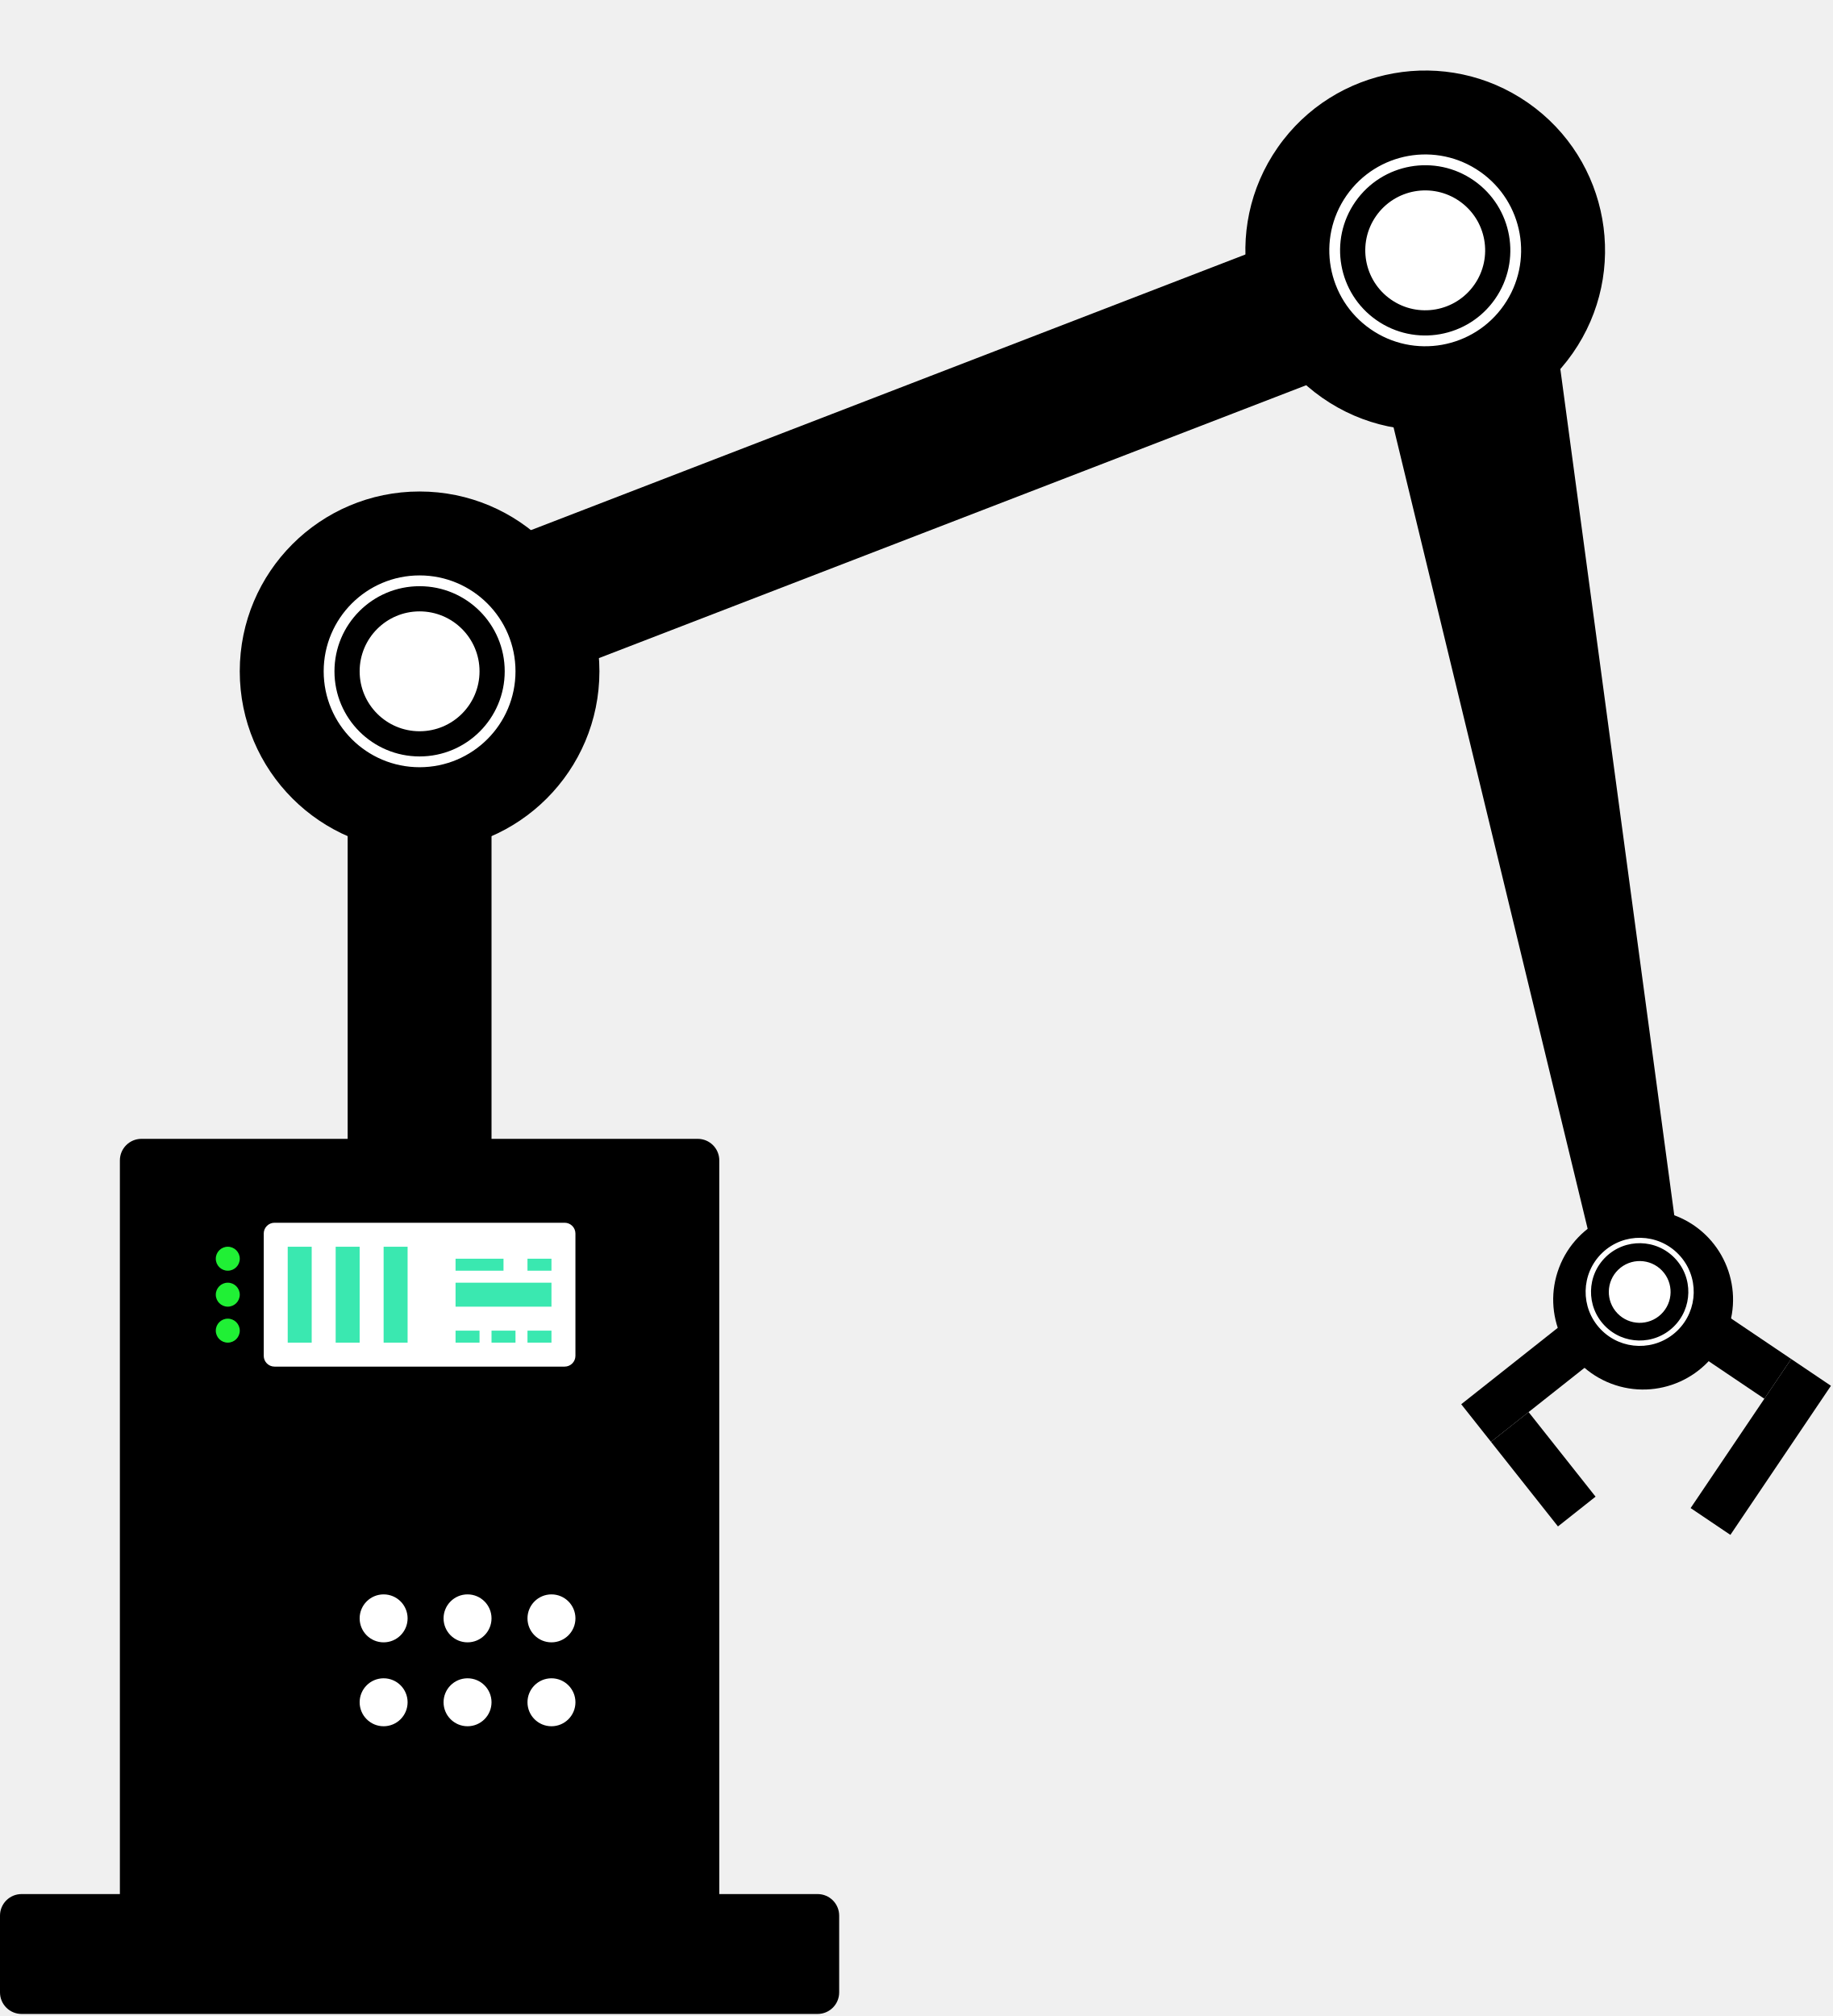
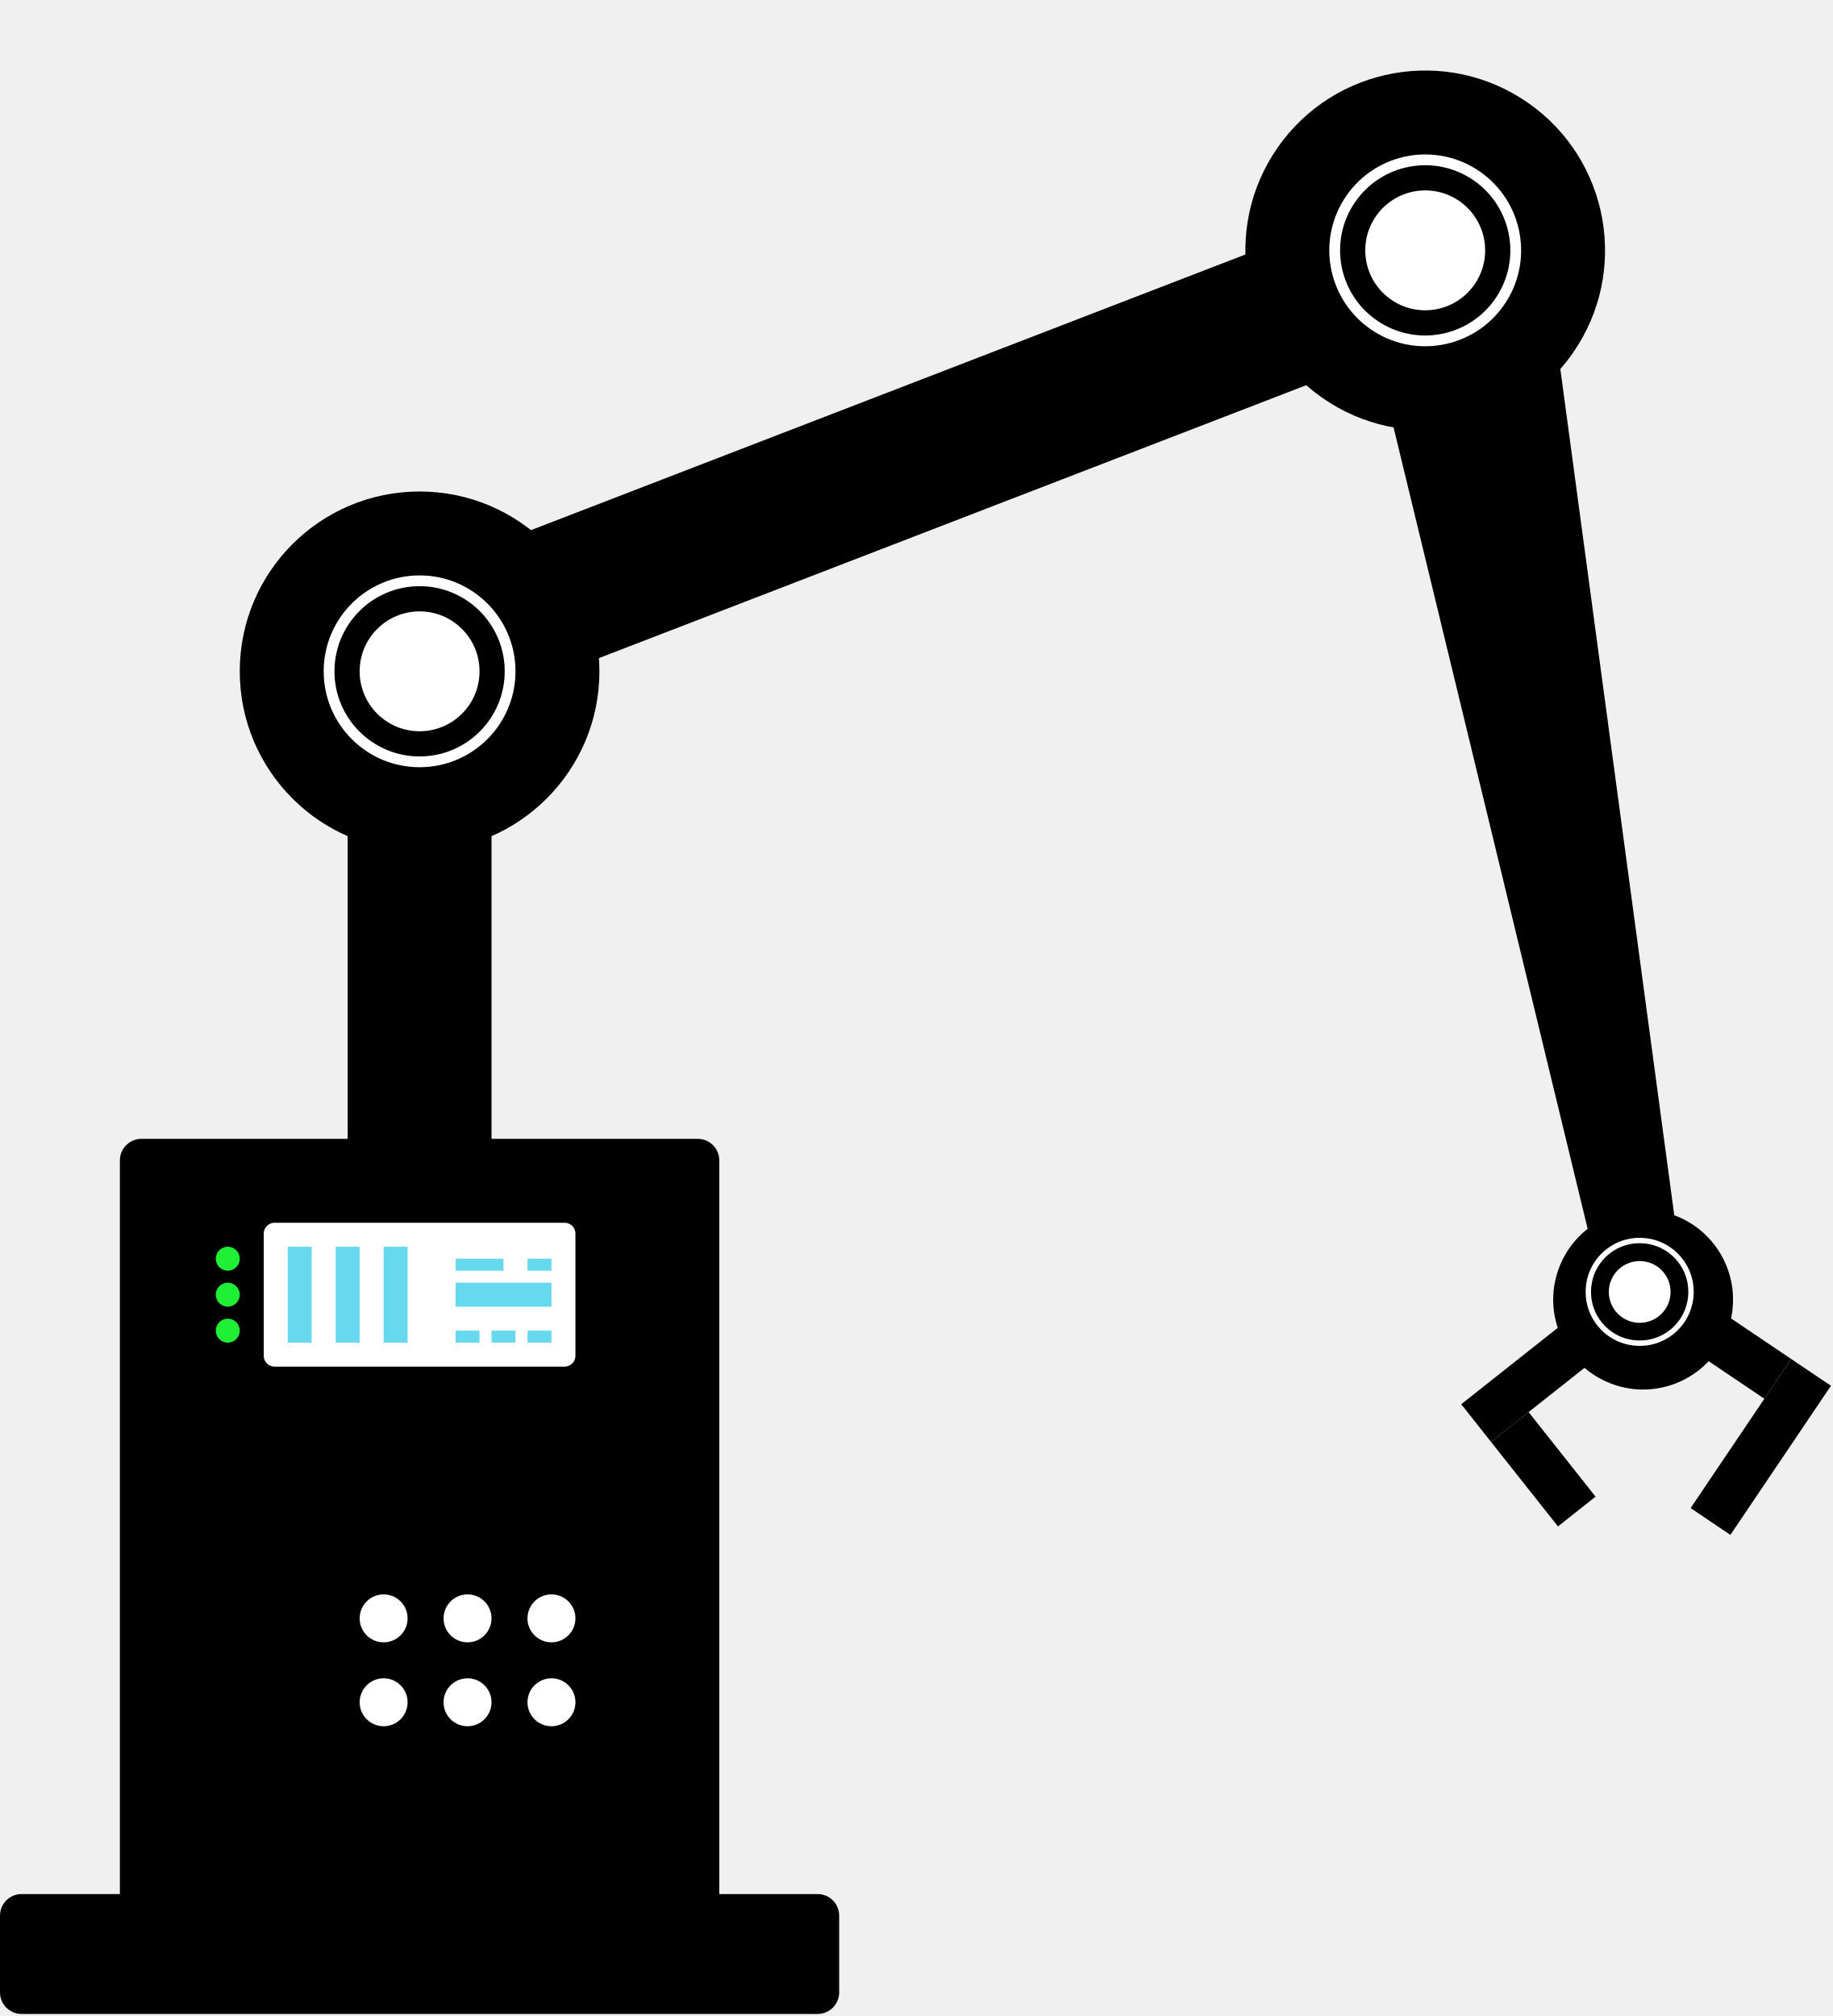
<svg xmlns="http://www.w3.org/2000/svg" width="170" height="187" viewBox="0 0 170 187" fill="none">
-   <rect width="4.448" height="16.68" transform="matrix(-0.829111 -0.559084 -0.559084 0.829111 169.828 128.543)" fill="black" />
-   <rect x="163.654" y="129.745" width="10.008" height="4.448" transform="rotate(-146.008 163.654 129.745)" fill="black" />
-   <rect x="11.12" y="105.637" width="55.598" height="73.39" rx="2" fill="black" />
-   <rect x="32.247" y="76.726" width="13.344" height="33.359" fill="black" />
-   <circle cx="38.919" cy="62.27" r="16.68" fill="black" />
-   <rect x="118.44" y="22.477" width="13.344" height="75.7" transform="rotate(68.9014 118.44 22.4775)" fill="black" />
-   <path d="M127.853 33.831L144.313 31.135L155.42 113.638L147.538 115.115L127.853 33.831Z" fill="black" />
+   <rect width="4.448" height="16.68" transform="matrix(-0.829111 -0.559084 -0.559084 0.829111 169.828 128.543)" fill="#000" />
+   <rect x="163.654" y="129.745" width="10.008" height="4.448" transform="rotate(-146.008 163.654 129.745)" fill="#000" />
+   <rect x="11.12" y="105.637" width="55.598" height="73.39" rx="2" fill="#000" />
+   <rect x="32.247" y="76.726" width="13.344" height="33.359" fill="#000" />
+   <circle cx="38.919" cy="62.27" r="16.68" fill="#000" />
+   <rect x="118.44" y="22.477" width="13.344" height="75.7" transform="rotate(68.9014 118.44 22.4775)" fill="#000" />
+   <path d="M127.853 33.831L144.313 31.135L155.42 113.638L147.538 115.115L127.853 33.831Z" fill="#000" />
  <circle cx="38.919" cy="62.27" r="5.56" fill="white" />
-   <circle cx="132.196" cy="23.223" r="16.68" transform="rotate(34.9014 132.196 23.2229)" fill="black" />
+   <circle cx="132.196" cy="23.223" r="16.68" transform="rotate(34.9014 132.196 23.2229)" fill="#000" />
  <circle cx="132.196" cy="23.222" r="5.56" transform="rotate(34.9014 132.196 23.2224)" fill="white" />
  <circle cx="132.196" cy="23.223" r="8.396" transform="rotate(34.9014 132.196 23.2225)" stroke="white" />
-   <rect width="4.448" height="16.68" transform="matrix(0.620645 0.784092 0.784092 -0.620645 135.537 130.254)" fill="black" />
-   <rect x="141.785" y="130.98" width="10.008" height="4.448" transform="rotate(51.6367 141.785 130.98)" fill="black" />
+   <rect width="4.448" height="16.68" transform="matrix(0.620645 0.784092 0.784092 -0.620645 135.537 130.254)" fill="#000" />
+   <rect x="141.785" y="130.98" width="10.008" height="4.448" transform="rotate(51.6367 141.785 130.98)" fill="#000" />
  <circle cx="38.919" cy="62.27" r="8.396" stroke="white" />
-   <circle cx="152.409" cy="120.549" r="8.34" transform="rotate(20.9285 152.409 120.549)" fill="black" />
+   <circle cx="152.409" cy="120.549" r="8.34" transform="rotate(20.9285 152.409 120.549)" fill="#000" />
  <circle cx="152.091" cy="119.838" r="2.865" transform="rotate(46.1201 152.091 119.838)" fill="white" />
  <circle cx="152.088" cy="119.83" r="4.764" transform="rotate(46.1201 152.088 119.83)" stroke="white" stroke-width="0.5" />
-   <rect x="0" y="175.69" width="77.838" height="11.12" rx="2" fill="black" />
+   <rect x="0" y="175.69" width="77.838" height="11.12" rx="2" fill="#000" />
  <rect x="24.463" y="113.42" width="28.911" height="13.344" rx="1" fill="white" />
  <circle cx="21.128" cy="116.756" r="1.112" fill="#20F035" />
  <circle cx="21.128" cy="120.092" r="1.112" fill="#20F035" />
  <circle cx="21.128" cy="123.428" r="1.112" fill="#20F035" />
  <circle cx="51.151" cy="150.116" r="2.224" fill="white" />
  <circle cx="43.367" cy="150.116" r="2.224" fill="white" />
  <circle cx="35.583" cy="150.116" r="2.224" fill="white" />
  <circle cx="51.151" cy="157.899" r="2.224" fill="white" />
  <circle cx="43.367" cy="157.899" r="2.224" fill="white" />
  <circle cx="35.583" cy="157.899" r="2.224" fill="white" />
-   <rect x="26.687" y="115.645" width="2.224" height="8.896" fill="#3ae8b0" />
-   <rect x="31.135" y="115.645" width="2.224" height="8.896" fill="#3ae8b0" />
-   <rect x="35.583" y="115.645" width="2.224" height="8.896" fill="#3ae8b0" />
-   <rect x="42.255" y="117.868" width="1.112" height="4.448" transform="rotate(-90 42.2549 117.868)" fill="#3ae8b0" />
-   <rect x="48.927" y="117.868" width="1.112" height="2.224" transform="rotate(-90 48.9266 117.868)" fill="#3ae8b0" />
-   <rect x="42.255" y="121.204" width="2.224" height="8.896" transform="rotate(-90 42.2549 121.204)" fill="#3ae8b0" />
-   <rect x="42.255" y="124.54" width="1.112" height="2.224" transform="rotate(-90 42.2549 124.54)" fill="#3ae8b0" />
-   <rect x="45.591" y="124.54" width="1.112" height="2.224" transform="rotate(-90 45.5908 124.54)" fill="#3ae8b0" />
-   <rect x="48.927" y="124.54" width="1.112" height="2.224" transform="rotate(-90 48.9266 124.54)" fill="#3ae8b0" />
+   <rect x="26.687" y="115.645" width="2.224" height="8.896" fill="#66d9ef" />
+   <rect x="31.135" y="115.645" width="2.224" height="8.896" fill="#66d9ef" />
+   <rect x="35.583" y="115.645" width="2.224" height="8.896" fill="#66d9ef" />
+   <rect x="42.255" y="117.868" width="1.112" height="4.448" transform="rotate(-90 42.2549 117.868)" fill="#66d9ef" />
+   <rect x="48.927" y="117.868" width="1.112" height="2.224" transform="rotate(-90 48.9266 117.868)" fill="#66d9ef" />
+   <rect x="42.255" y="121.204" width="2.224" height="8.896" transform="rotate(-90 42.2549 121.204)" fill="#66d9ef" />
+   <rect x="42.255" y="124.54" width="1.112" height="2.224" transform="rotate(-90 42.2549 124.54)" fill="#66d9ef" />
+   <rect x="45.591" y="124.54" width="1.112" height="2.224" transform="rotate(-90 45.5908 124.54)" fill="#66d9ef" />
+   <rect x="48.927" y="124.54" width="1.112" height="2.224" transform="rotate(-90 48.9266 124.54)" fill="#66d9ef" />
</svg>
